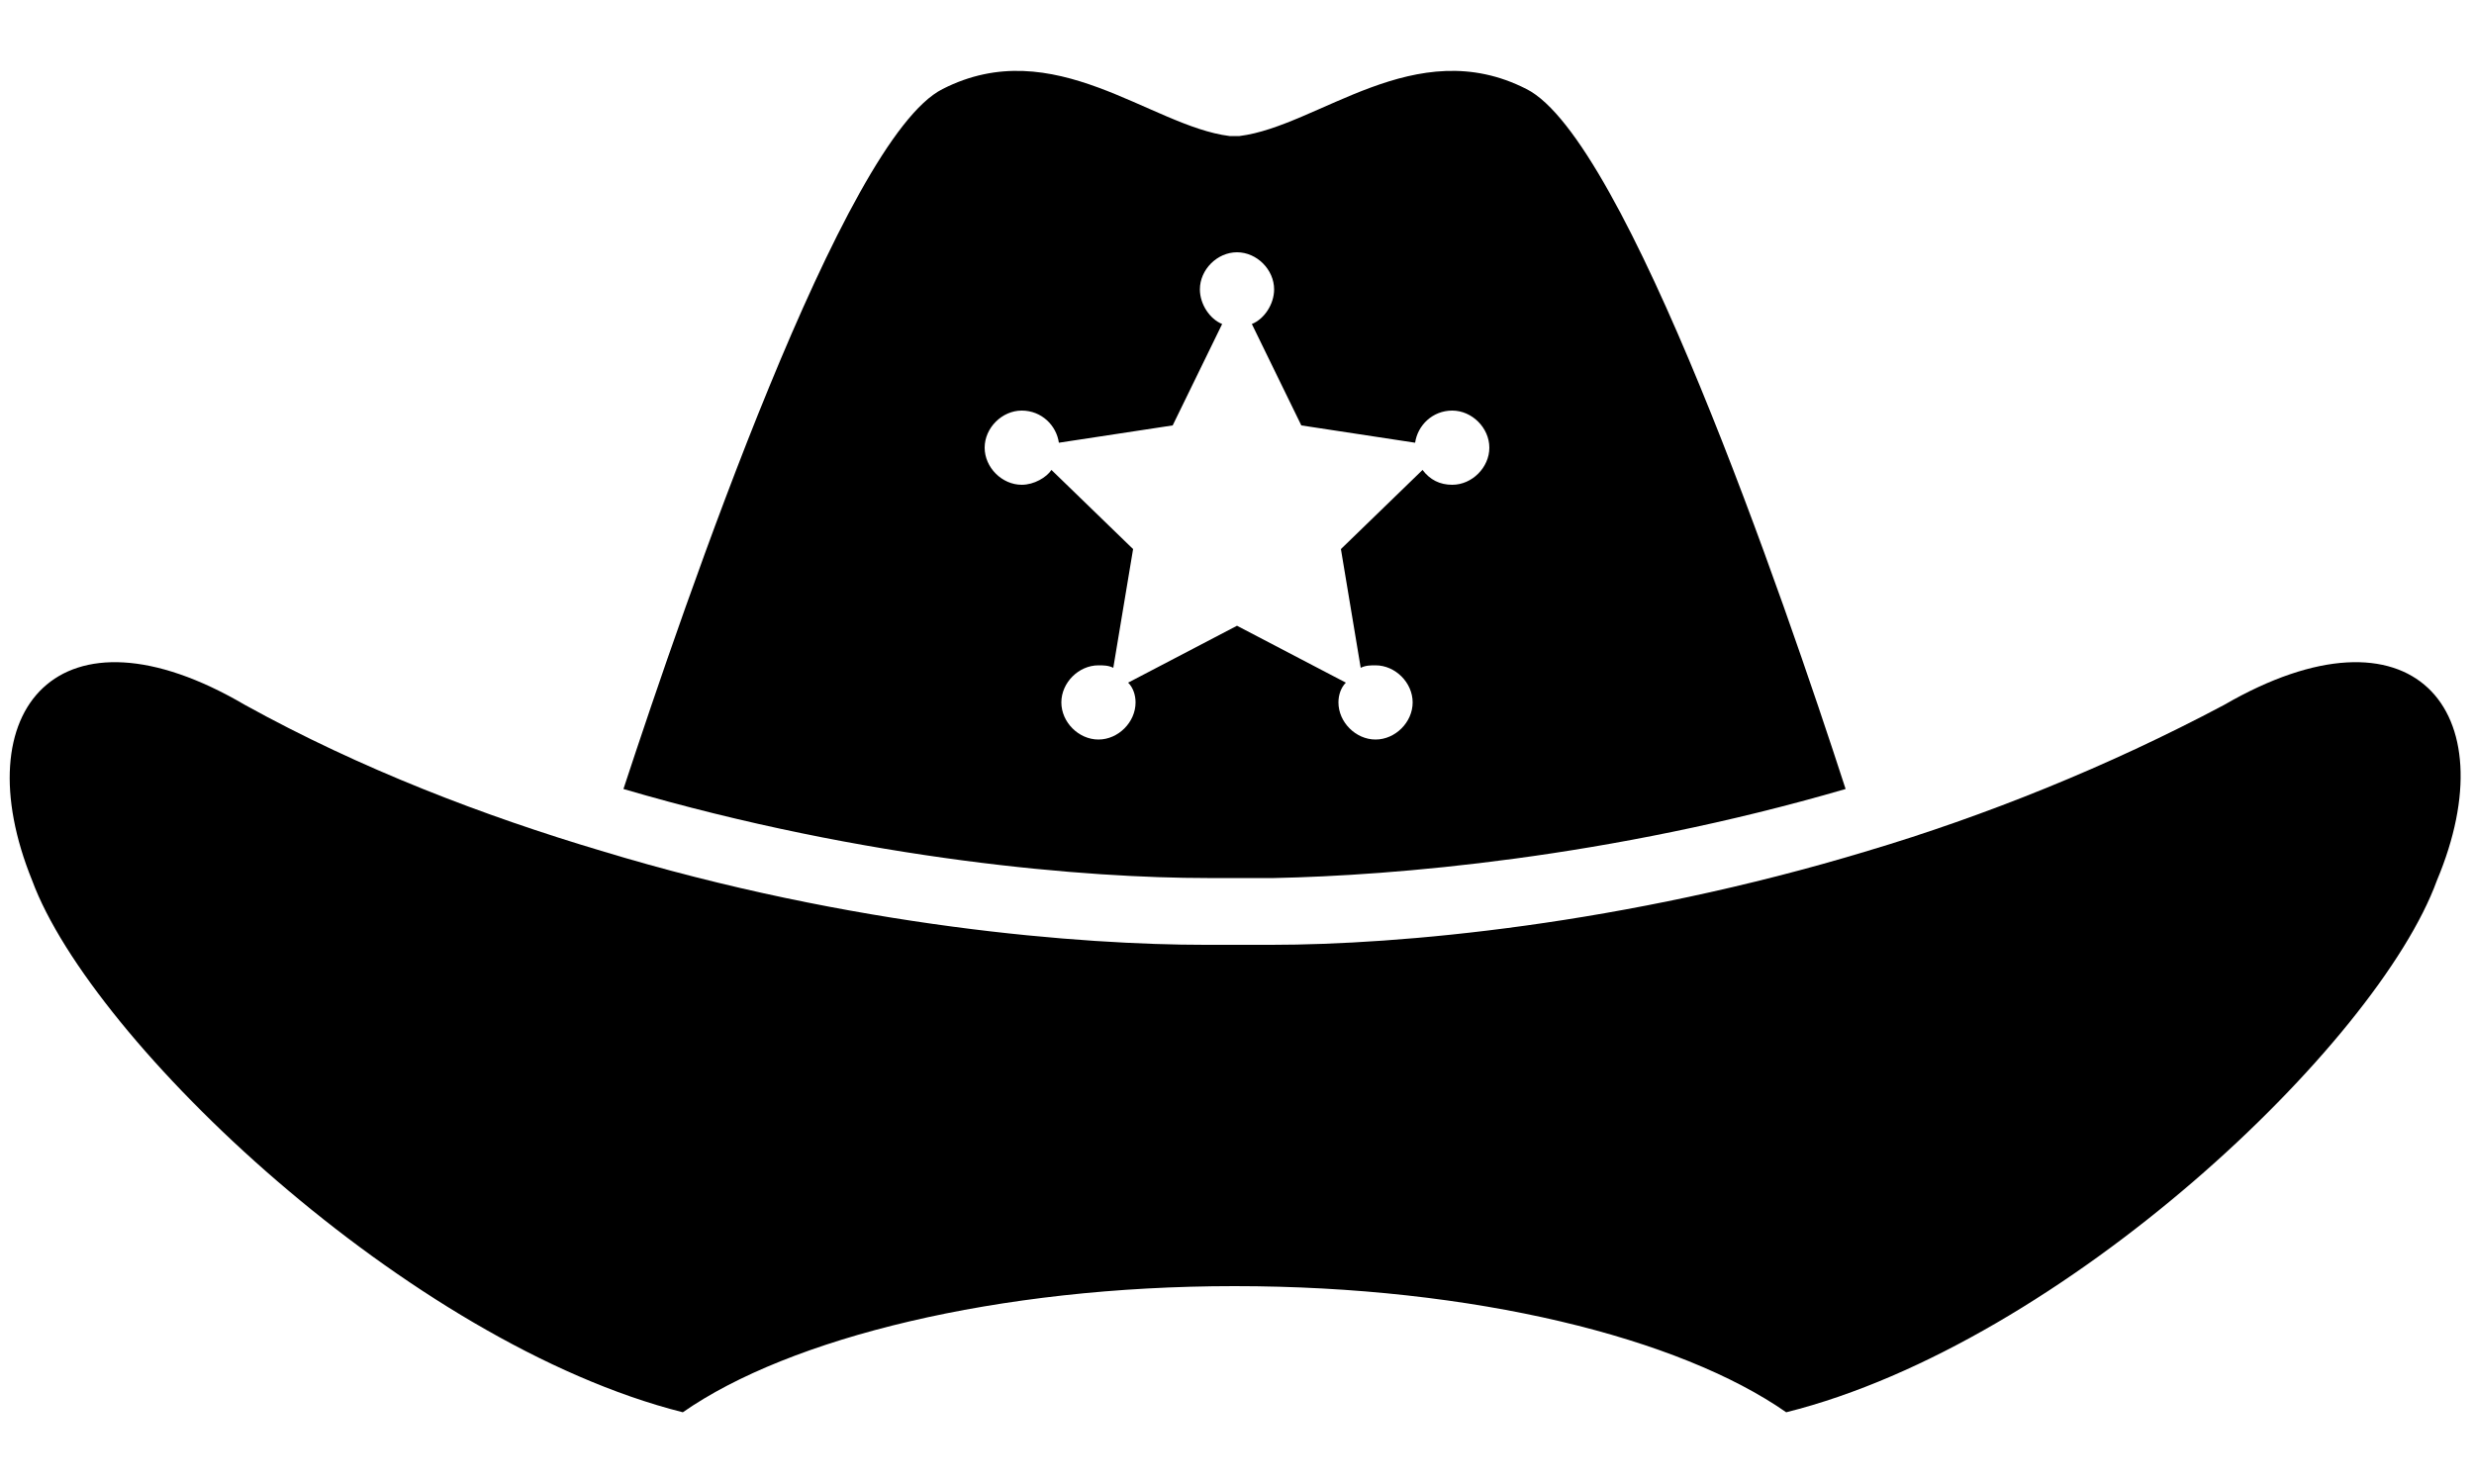
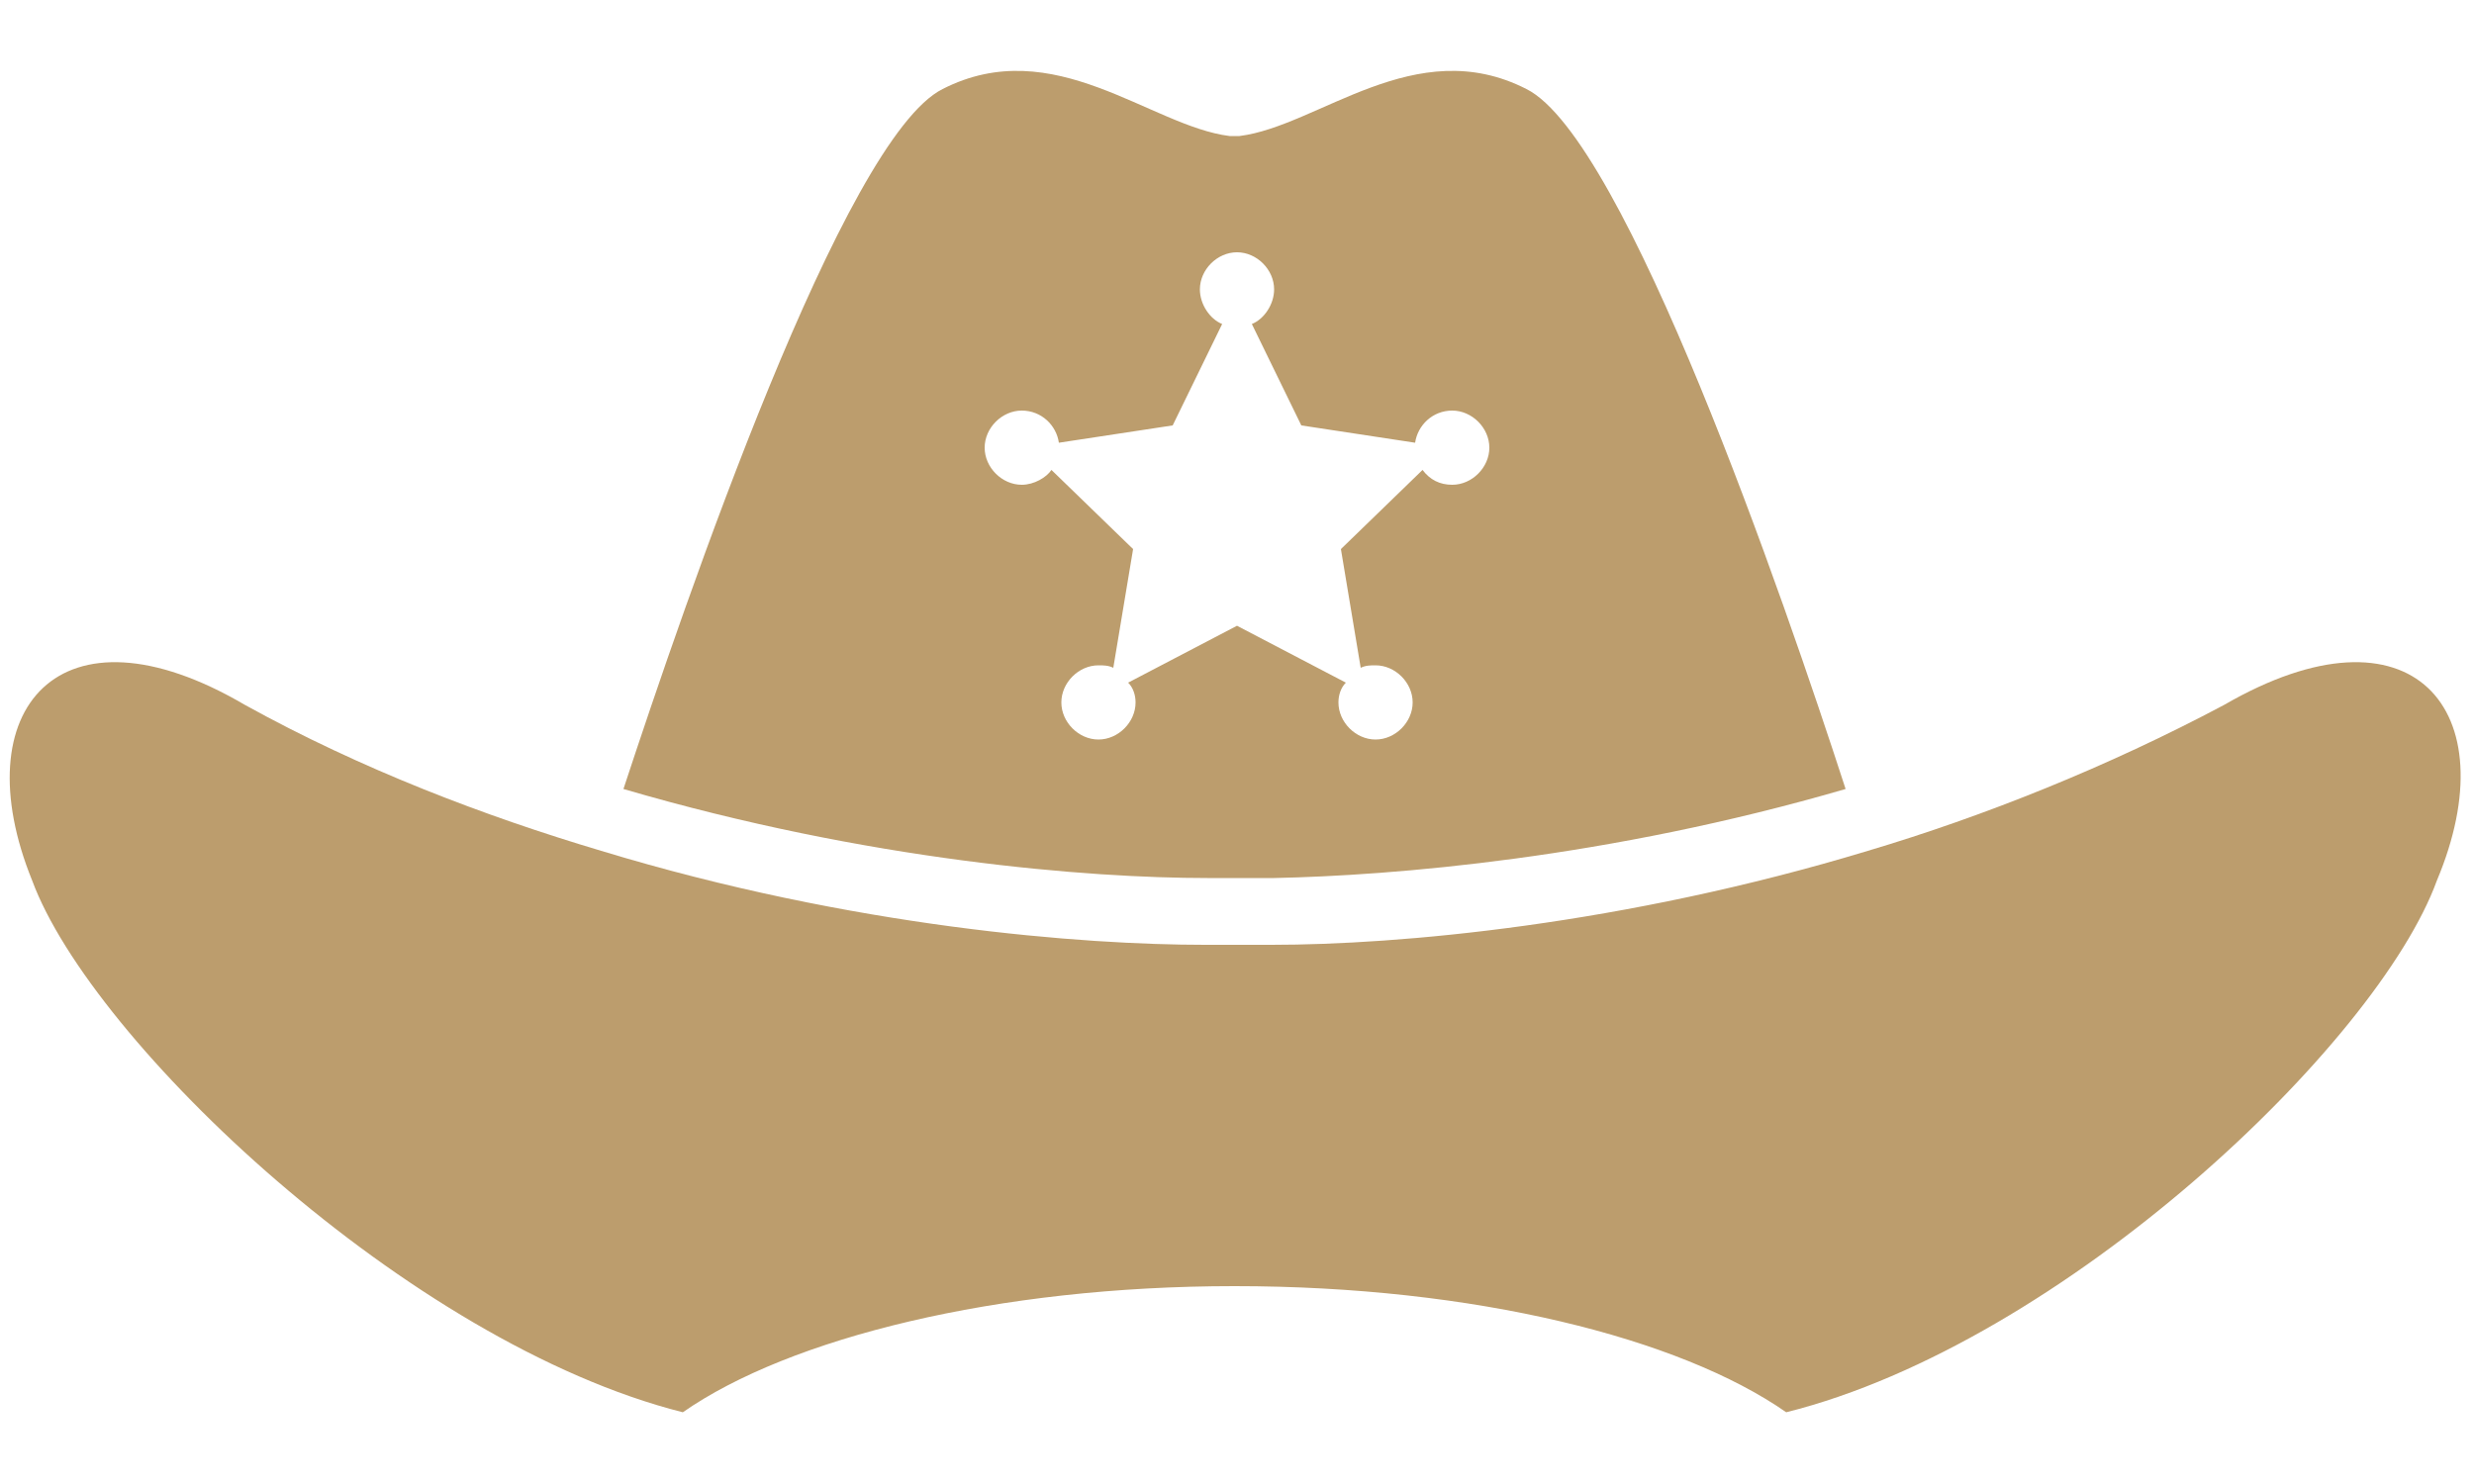
- <svg xmlns="http://www.w3.org/2000/svg" viewBox="-255 367 100 60" enable-background="new -255 367 100 60">
-   <path d="M-179.5 401.4c4.7-1.4 9.7-3.4 14.4-5.9 7.6-4.4 11.5.2 8.6 7.1-2.4 6.6-15.1 18.7-26.3 21.5-4.3-3-12.6-5.1-22.3-5.1-9.6 0-18 2.1-22.3 5.1-11.1-2.8-23.9-15-26.3-21.5-2.8-6.9 1.1-11.5 8.6-7.1 4.7 2.6 9.7 4.5 14.4 5.9 10.2 3.1 19.5 3.8 24.4 3.8h2.7c5.1 0 14.2-.8 24.1-3.8z" />
-   <path d="M-193.3 370.6c4 2 10.4 20.6 12.9 28.3-9.6 2.8-18.3 3.5-23.1 3.6h-2.7c-4.8 0-13.7-.7-23.6-3.6 2.5-7.6 8.9-26.3 12.9-28.3 4.5-2.3 8.4 1.5 11.6 1.9h-1.2.8.8c3.2-.4 7.1-4.2 11.6-1.9zm-1.5 14.5c0-.8-.7-1.5-1.5-1.5s-1.4.6-1.5 1.3l-4.6-.7-2-4.1c.5-.2.9-.8.9-1.4 0-.8-.7-1.5-1.5-1.5s-1.5.7-1.5 1.5c0 .6.4 1.2.9 1.4l-2 4.1-4.6.7c-.1-.7-.7-1.3-1.5-1.3s-1.5.7-1.5 1.5.7 1.5 1.5 1.5c.5 0 1-.3 1.2-.6l3.3 3.2-.8 4.8c-.2-.1-.4-.1-.6-.1-.8 0-1.5.7-1.5 1.5s.7 1.5 1.5 1.5 1.5-.7 1.5-1.5c0-.3-.1-.6-.3-.8l4.4-2.3 4.4 2.3c-.2.2-.3.5-.3.8 0 .8.7 1.5 1.5 1.5s1.5-.7 1.5-1.5-.7-1.5-1.5-1.5c-.2 0-.4 0-.6.1l-.8-4.8 3.3-3.2c.3.4.7.6 1.2.6.8 0 1.5-.7 1.5-1.5z" />
+ <svg xmlns="http://www.w3.org/2000/svg" version="1.1" id="Layer_1" x="0px" y="0px" viewBox="-255 367 100 60" style="enable-background:new -255 367 100 60;" xml:space="preserve">
+   <style type="text/css">
+ 	.st0{fill:#BC9D6D;}
+ </style>
+   <g>
+     <path class="st0" d="M-179.5,401.4C-179.5,401.4-179.5,401.4-179.5,401.4c4.7-1.4,9.7-3.4,14.4-5.9c7.6-4.4,11.5,0.2,8.6,7.1   c-2.4,6.6-15.1,18.7-26.3,21.5c-4.3-3-12.6-5.1-22.3-5.1c-9.6,0-18,2.1-22.3,5.1c-11.1-2.8-23.9-15-26.3-21.5   c-2.8-6.9,1.1-11.5,8.6-7.1c4.7,2.6,9.7,4.5,14.4,5.9c10.2,3.1,19.5,3.8,24.4,3.8l2.7,0C-198.5,405.2-189.4,404.4-179.5,401.4z" />
+     <g id="XMLID_1_">
+       <path class="st0" d="M-193.3,370.6c4,2,10.4,20.6,12.9,28.3c-9.6,2.8-18.3,3.5-23.1,3.6l-2.7,0c-4.8,0-13.7-0.7-23.6-3.6    c2.5-7.6,8.9-26.3,12.9-28.3c4.5-2.3,8.4,1.5,11.6,1.9h-0.6c0.2,0,0.5,0,0.8,0c0.3,0,0.5,0,0.8,0h-0.6    C-201.7,372.1-197.8,368.3-193.3,370.6z M-194.8,385.1c0-0.8-0.7-1.5-1.5-1.5c-0.8,0-1.4,0.6-1.5,1.3l-4.6-0.7l-2-4.1    c0.5-0.2,0.9-0.8,0.9-1.4c0-0.8-0.7-1.5-1.5-1.5s-1.5,0.7-1.5,1.5c0,0.6,0.4,1.2,0.9,1.4l-2,4.1l-4.6,0.7    c-0.1-0.7-0.7-1.3-1.5-1.3c-0.8,0-1.5,0.7-1.5,1.5c0,0.8,0.7,1.5,1.5,1.5c0.5,0,1-0.3,1.2-0.6l3.3,3.2l-0.8,4.8    c-0.2-0.1-0.4-0.1-0.6-0.1c-0.8,0-1.5,0.7-1.5,1.5s0.7,1.5,1.5,1.5c0.8,0,1.5-0.7,1.5-1.5c0-0.3-0.1-0.6-0.3-0.8l4.4-2.3l4.4,2.3    c-0.2,0.2-0.3,0.5-0.3,0.8c0,0.8,0.7,1.5,1.5,1.5c0.8,0,1.5-0.7,1.5-1.5s-0.7-1.5-1.5-1.5c-0.2,0-0.4,0-0.6,0.1l-0.8-4.8l3.3-3.2    c0.3,0.4,0.7,0.6,1.2,0.6C-195.5,386.6-194.8,385.9-194.8,385.1z" />
+     </g>
+   </g>
</svg>
